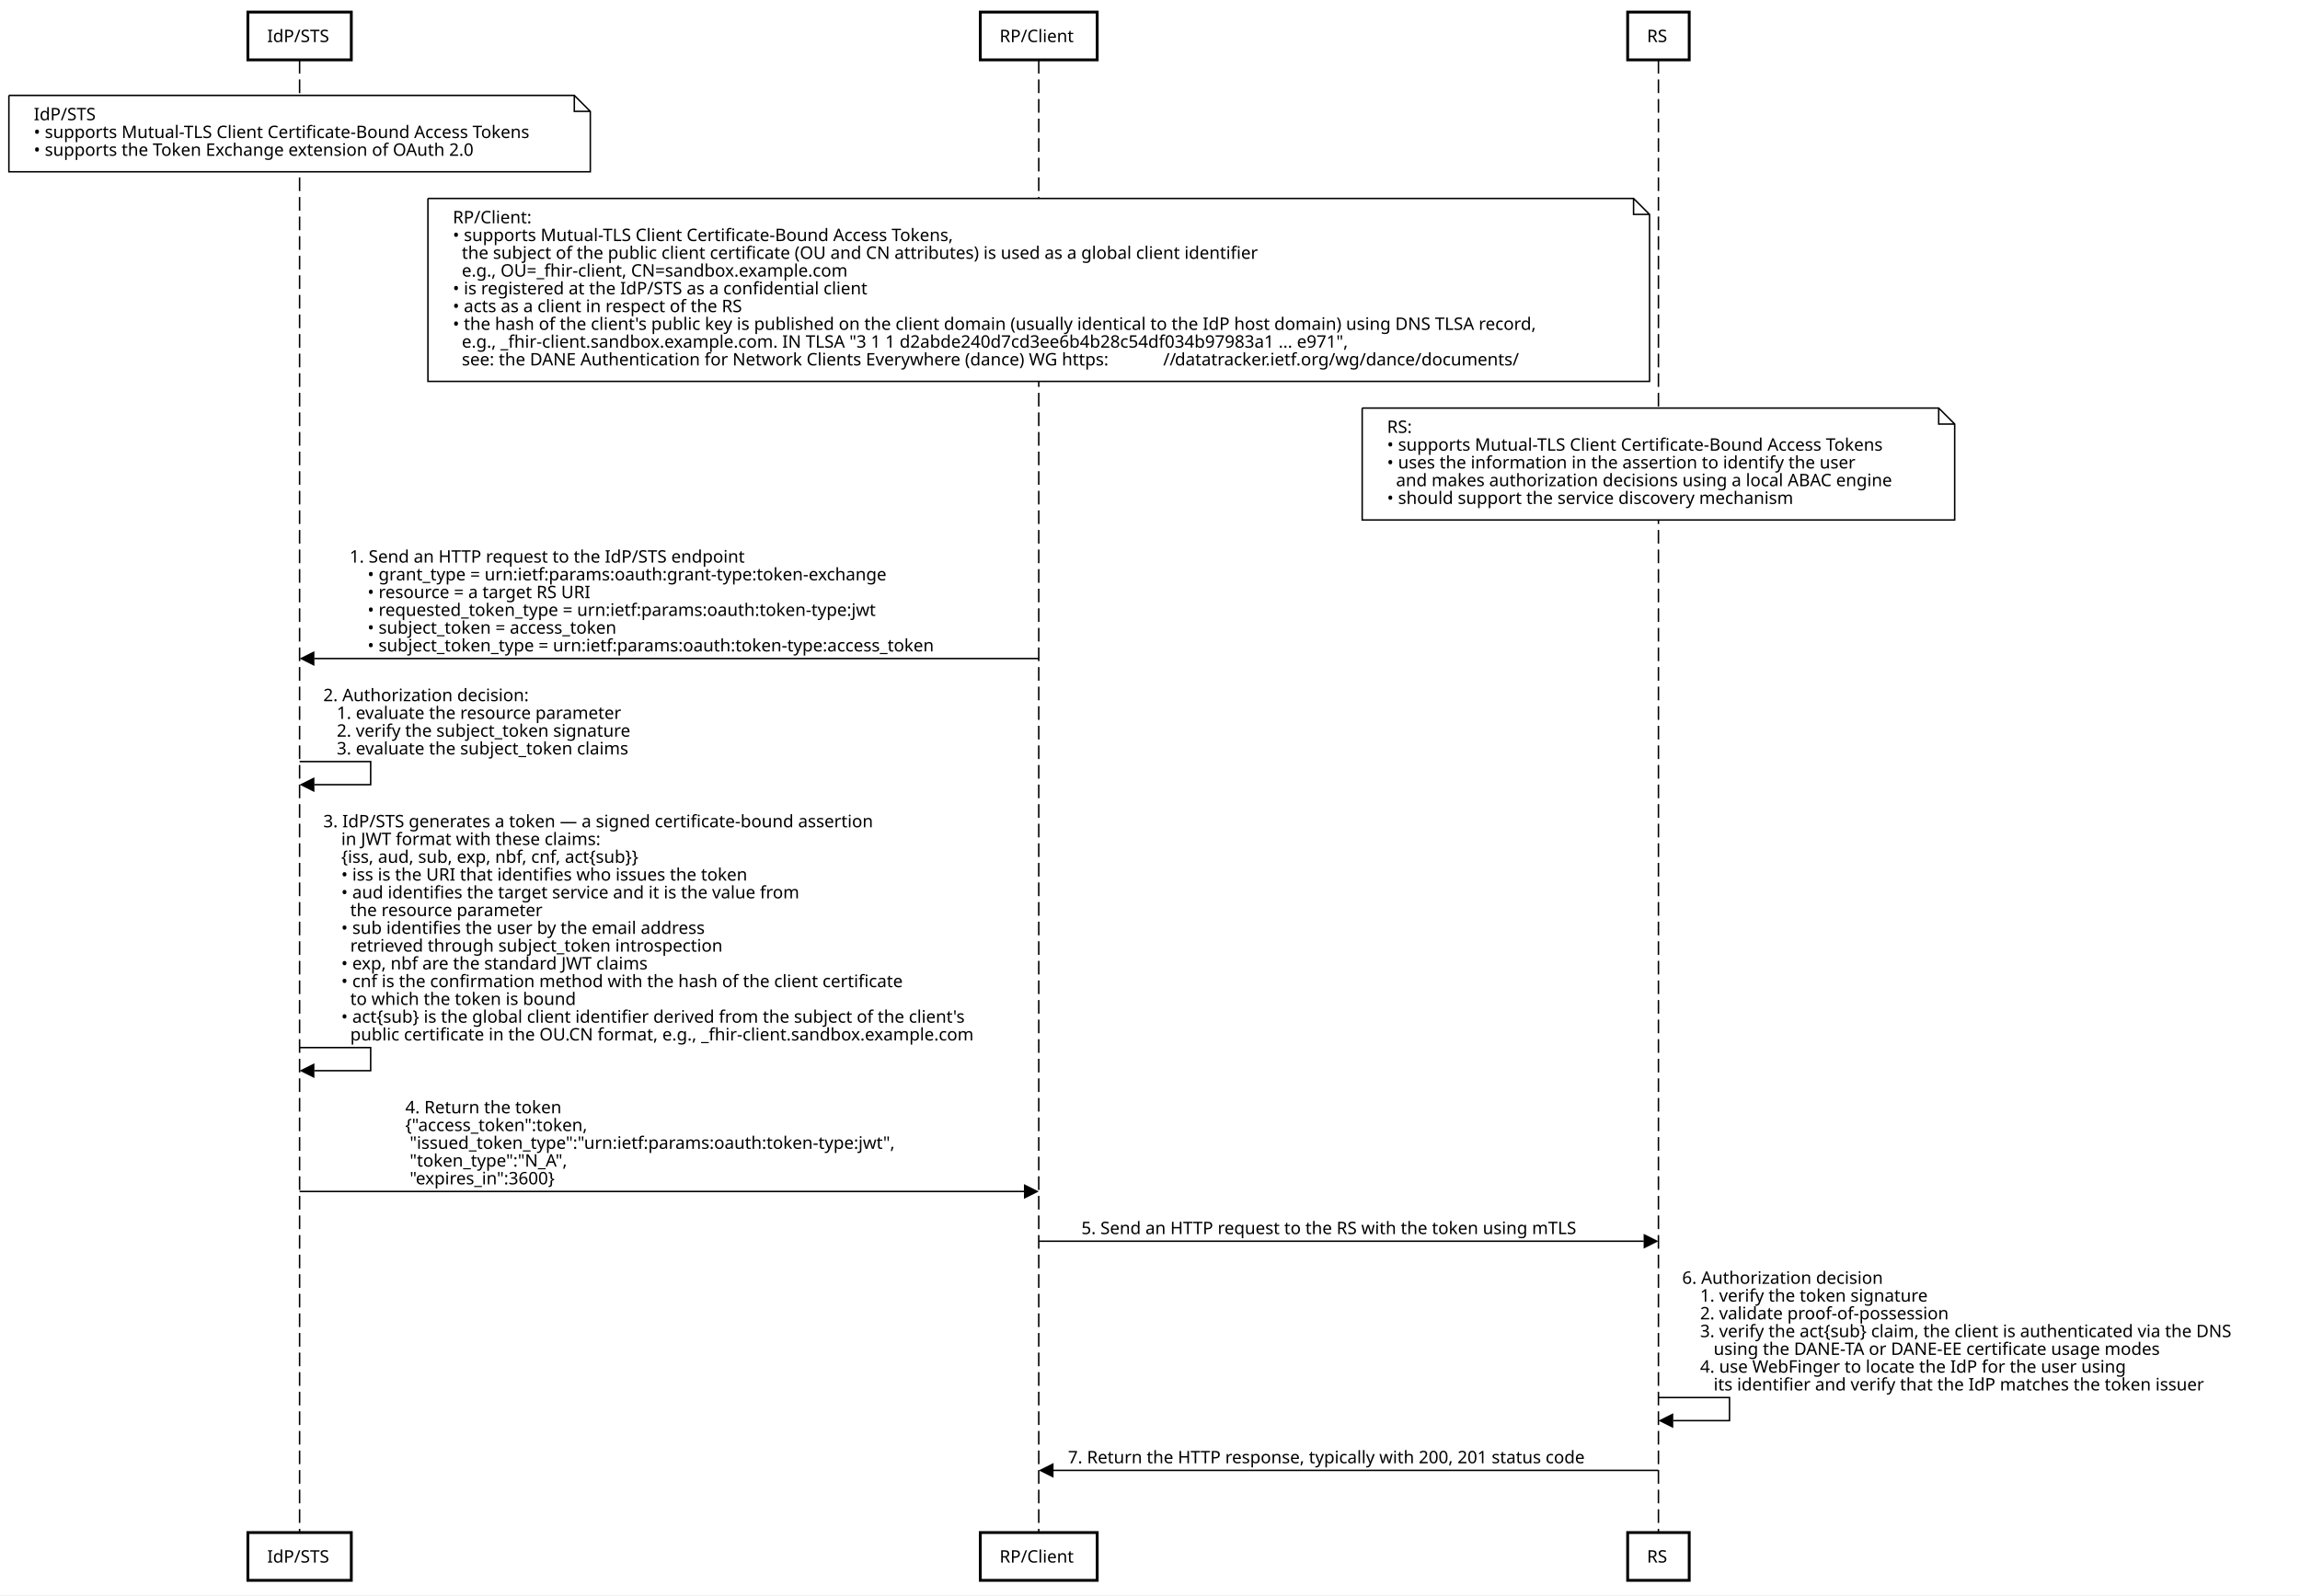
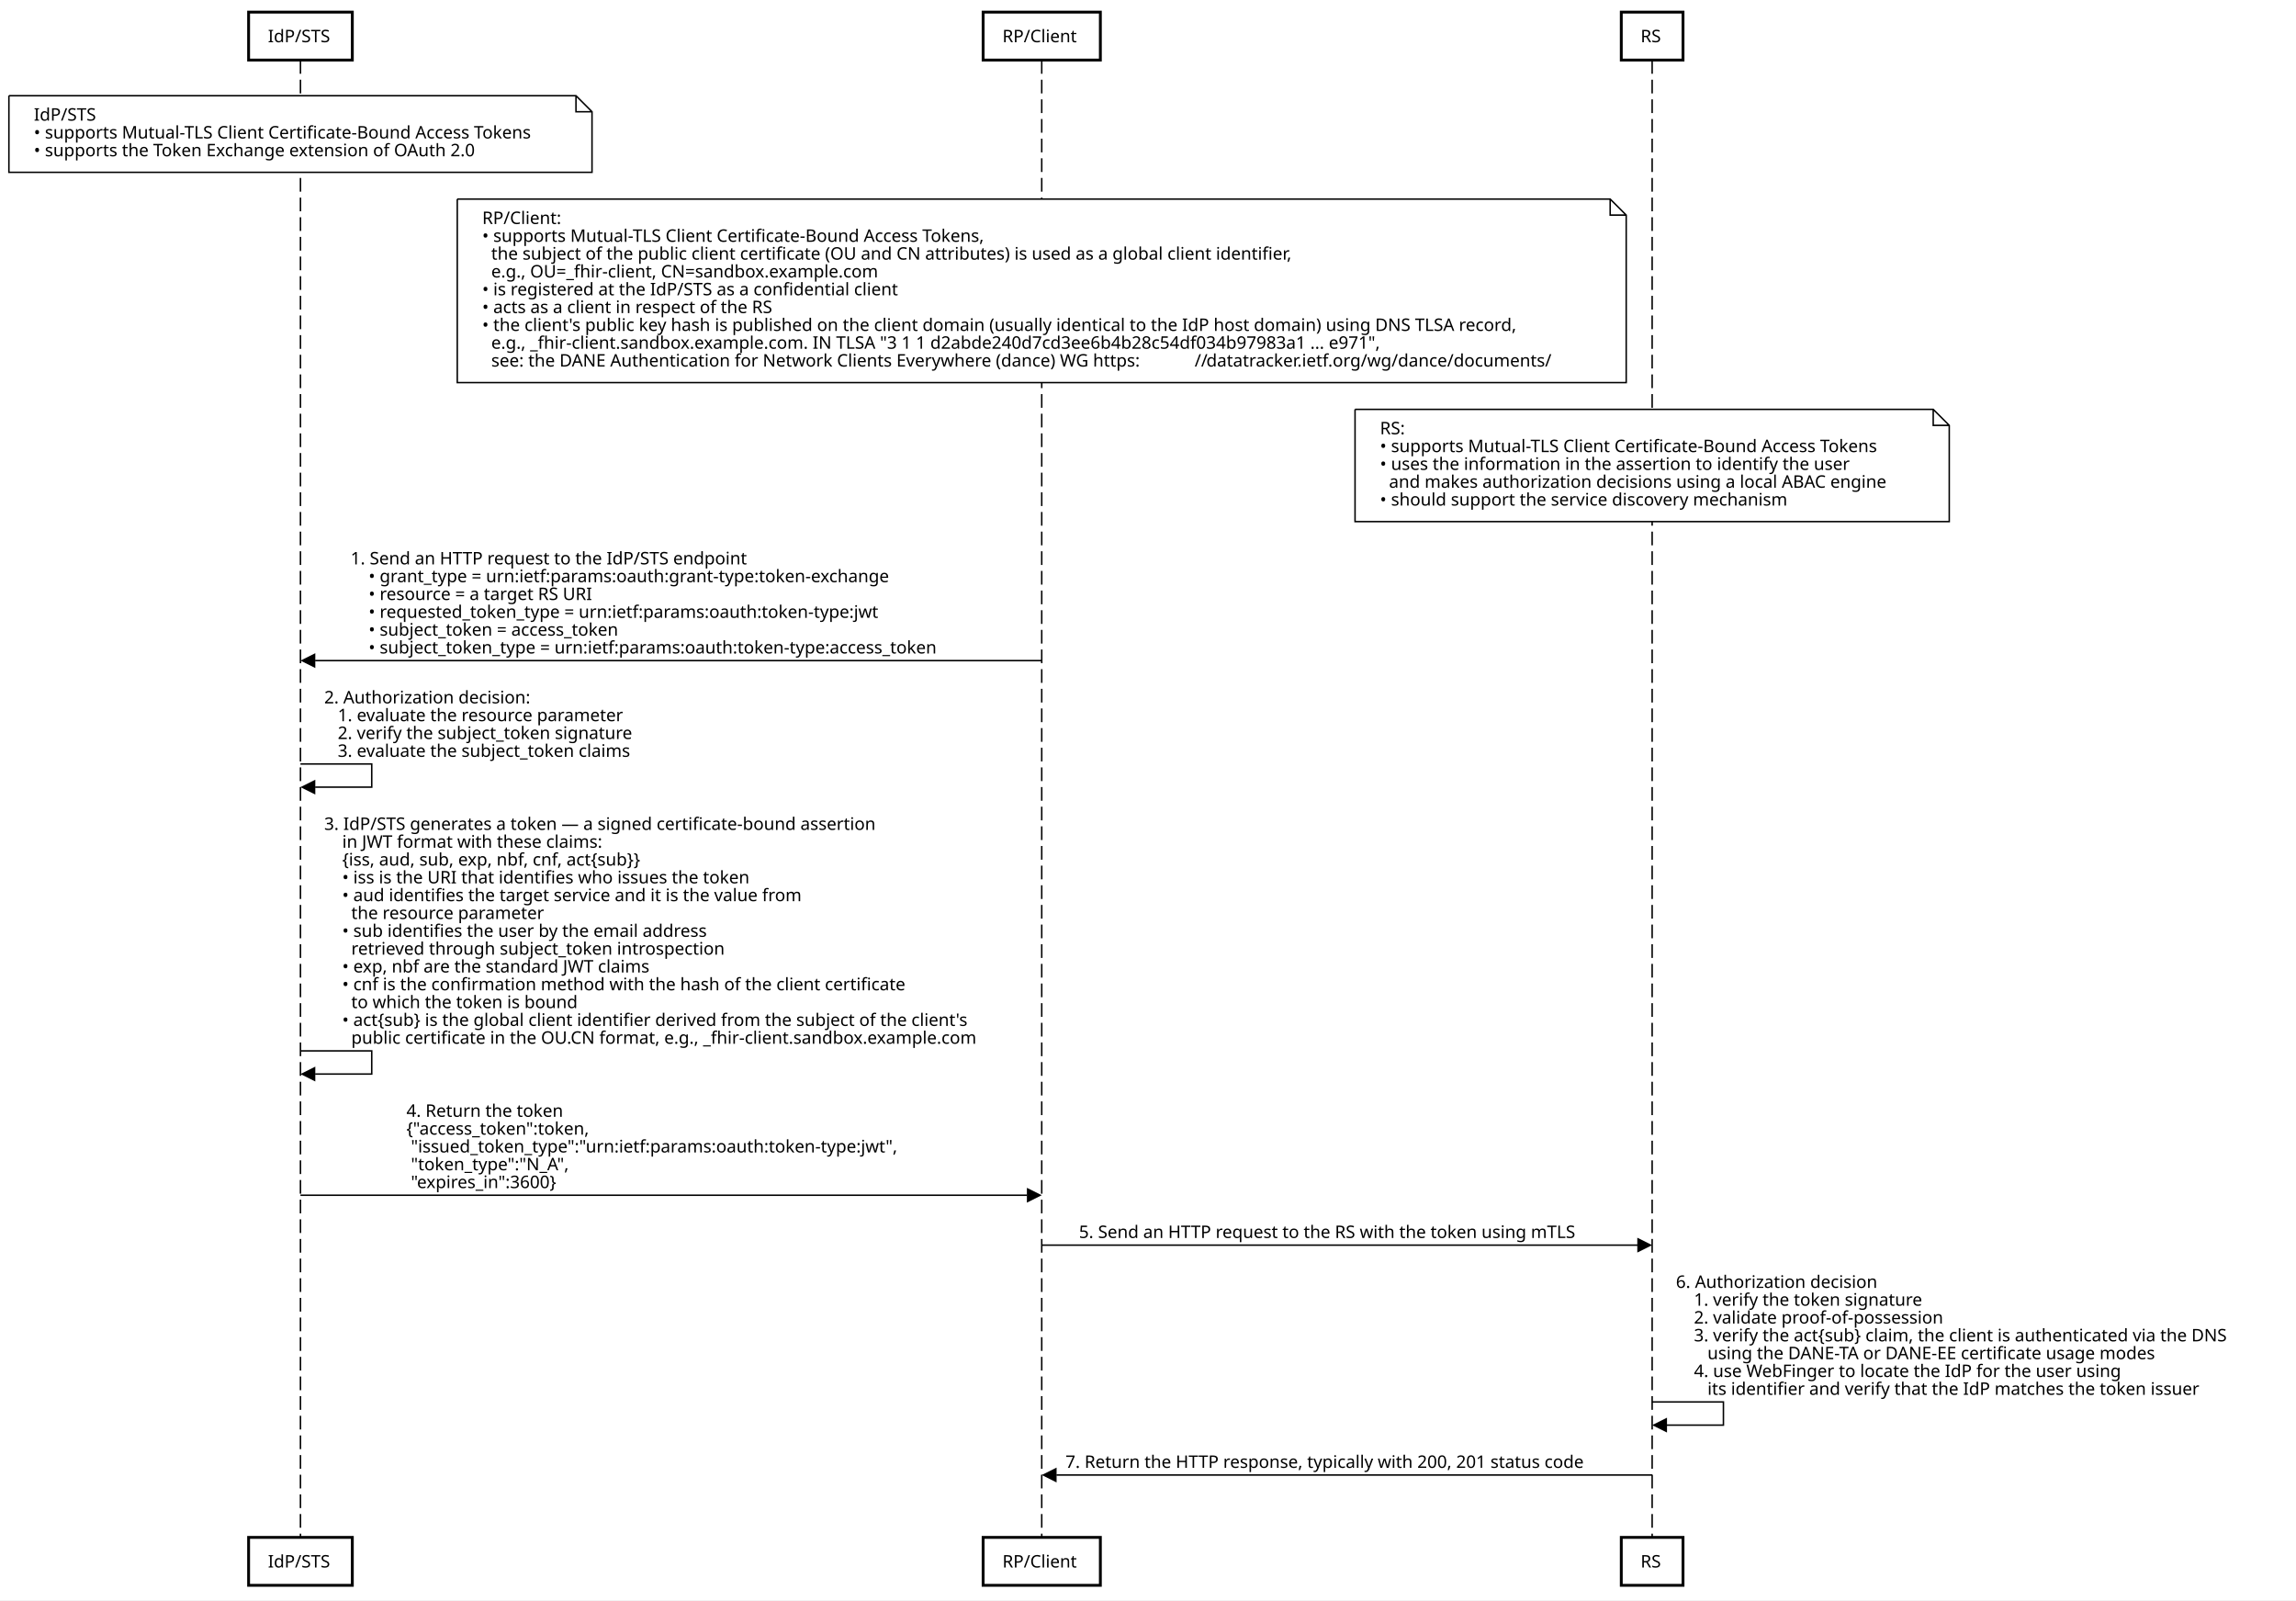
- <svg xmlns="http://www.w3.org/2000/svg" version="1.1" width="1952" height="1354">
+ <svg xmlns="http://www.w3.org/2000/svg" version="1.1" width="1943" height="1354">
  <defs />
  <g>
    <g />
    <g />
    <g />
    <g />
    <g />
    <g />
    <g />
    <g />
    <g />
    <g />
    <g />
    <g />
    <g />
    <g />
    <g />
    <g />
    <g />
    <g />
    <g />
    <g />
    <g />
    <g />
    <g />
    <g />
    <g />
    <g />
    <g />
    <g />
    <g />
    <g />
    <g />
    <g />
    <g />
    <g />
    <g />
    <g />
    <g />
    <g />
    <g />
    <g />
    <g />
    <g />
    <g />
    <g />
    <g />
    <g />
    <g />
    <g />
    <g />
    <g />
    <g />
    <g />
    <g />
    <g />
    <g />
    <g />
    <g />
    <g />
    <g />
    <g>
-       <rect fill="white" stroke="none" x="0" y="0" width="1952" height="1354" />
+       <rect fill="white" stroke="none" x="0" y="0" width="1943" height="1354" />
    </g>
    <g />
    <g>
      <path fill="none" stroke="black" paint-order="fill stroke markers" d=" M 254.266 50.815 L 254.266 1300.835" stroke-miterlimit="10" stroke-width="1.257" stroke-dasharray="11.599,5.026" />
      <path fill="none" stroke="black" paint-order="fill stroke markers" d=" M 881.577 50.815 L 881.577 1300.835" stroke-miterlimit="10" stroke-width="1.257" stroke-dasharray="11.599,5.026" />
-       <path fill="none" stroke="black" paint-order="fill stroke markers" d=" M 1407.51 50.815 L 1407.51 1300.835" stroke-miterlimit="10" stroke-width="1.257" stroke-dasharray="11.599,5.026" />
+       <path fill="none" stroke="black" paint-order="fill stroke markers" d=" M 1398.137 50.815 L 1398.137 1300.835" stroke-miterlimit="10" stroke-width="1.257" stroke-dasharray="11.599,5.026" />
    </g>
    <g>
      <path fill="none" stroke="none" />
      <g>
        <path fill="white" stroke="black" paint-order="fill stroke markers" d=" M 210.381 10.253 L 298.151 10.253 L 298.151 50.815 L 210.381 50.815 L 210.381 10.253 Z" stroke-miterlimit="10" stroke-width="2.413" stroke-dasharray="" />
      </g>
      <g>
        <text fill="black" stroke="none" font-family="sans-serif" font-size="11pt" font-style="normal" font-weight="normal" text-decoration="normal" x="226.741" y="35.736" text-anchor="start" dominant-baseline="alphabetic" xml:space="preserve">IdP/STS</text>
      </g>
      <path fill="none" stroke="none" />
      <g>
        <path fill="white" stroke="black" paint-order="fill stroke markers" d=" M 831.967 10.253 L 931.187 10.253 L 931.187 50.815 L 831.967 50.815 L 831.967 10.253 Z" stroke-miterlimit="10" stroke-width="2.413" stroke-dasharray="" />
      </g>
      <g>
        <text fill="black" stroke="none" font-family="sans-serif" font-size="11pt" font-style="normal" font-weight="normal" text-decoration="normal" x="848.327" y="35.736" text-anchor="start" dominant-baseline="alphabetic" xml:space="preserve">RP/Client</text>
      </g>
      <path fill="none" stroke="none" />
      <g>
-         <path fill="white" stroke="black" paint-order="fill stroke markers" d=" M 1381.391 10.253 L 1433.628 10.253 L 1433.628 50.815 L 1381.391 50.815 L 1381.391 10.253 Z" stroke-miterlimit="10" stroke-width="2.413" stroke-dasharray="" />
-       </g>
-       <g>
-         <text fill="black" stroke="none" font-family="sans-serif" font-size="11pt" font-style="normal" font-weight="normal" text-decoration="normal" x="1397.751" y="35.736" text-anchor="start" dominant-baseline="alphabetic" xml:space="preserve">RS</text>
+         <path fill="white" stroke="black" paint-order="fill stroke markers" d=" M 1372.018 10.253 L 1424.255 10.253 L 1424.255 50.815 L 1372.018 50.815 L 1372.018 10.253 Z" stroke-miterlimit="10" stroke-width="2.413" stroke-dasharray="" />
+       </g>
+       <g>
+         <text fill="black" stroke="none" font-family="sans-serif" font-size="11pt" font-style="normal" font-weight="normal" text-decoration="normal" x="1388.378" y="35.736" text-anchor="start" dominant-baseline="alphabetic" xml:space="preserve">RS</text>
      </g>
      <path fill="none" stroke="none" />
      <g>
        <path fill="white" stroke="black" paint-order="fill stroke markers" d=" M 210.381 1300.835 L 298.151 1300.835 L 298.151 1341.397 L 210.381 1341.397 L 210.381 1300.835 Z" stroke-miterlimit="10" stroke-width="2.413" stroke-dasharray="" />
      </g>
      <g>
        <text fill="black" stroke="none" font-family="sans-serif" font-size="11pt" font-style="normal" font-weight="normal" text-decoration="normal" x="226.741" y="1326.318" text-anchor="start" dominant-baseline="alphabetic" xml:space="preserve">IdP/STS</text>
      </g>
      <path fill="none" stroke="none" />
      <g>
        <path fill="white" stroke="black" paint-order="fill stroke markers" d=" M 831.967 1300.835 L 931.187 1300.835 L 931.187 1341.397 L 831.967 1341.397 L 831.967 1300.835 Z" stroke-miterlimit="10" stroke-width="2.413" stroke-dasharray="" />
      </g>
      <g>
        <text fill="black" stroke="none" font-family="sans-serif" font-size="11pt" font-style="normal" font-weight="normal" text-decoration="normal" x="848.327" y="1326.318" text-anchor="start" dominant-baseline="alphabetic" xml:space="preserve">RP/Client</text>
      </g>
      <path fill="none" stroke="none" />
      <g>
-         <path fill="white" stroke="black" paint-order="fill stroke markers" d=" M 1381.391 1300.835 L 1433.628 1300.835 L 1433.628 1341.397 L 1381.391 1341.397 L 1381.391 1300.835 Z" stroke-miterlimit="10" stroke-width="2.413" stroke-dasharray="" />
-       </g>
-       <g>
-         <text fill="black" stroke="none" font-family="sans-serif" font-size="11pt" font-style="normal" font-weight="normal" text-decoration="normal" x="1397.751" y="1326.318" text-anchor="start" dominant-baseline="alphabetic" xml:space="preserve">RS</text>
+         <path fill="white" stroke="black" paint-order="fill stroke markers" d=" M 1372.018 1300.835 L 1424.255 1300.835 L 1424.255 1341.397 L 1372.018 1341.397 L 1372.018 1300.835 Z" stroke-miterlimit="10" stroke-width="2.413" stroke-dasharray="" />
+       </g>
+       <g>
+         <text fill="black" stroke="none" font-family="sans-serif" font-size="11pt" font-style="normal" font-weight="normal" text-decoration="normal" x="1388.378" y="1326.318" text-anchor="start" dominant-baseline="alphabetic" xml:space="preserve">RS</text>
      </g>
    </g>
    <g>
      <path fill="white" stroke="black" paint-order="fill stroke markers" d=" M 7.539 80.972 L 487.422 80.972 L 500.993 94.543 L 500.993 145.811 L 7.539 145.811 L 7.539 80.972 M 487.422 80.972 L 487.422 94.543 L 500.993 94.543" stroke-miterlimit="10" stroke-width="1.257" stroke-dasharray="" />
      <g>
        <text fill="black" stroke="none" font-family="sans-serif" font-size="11pt" font-style="normal" font-weight="normal" text-decoration="normal" x="28.649" y="102.082" text-anchor="start" dominant-baseline="alphabetic" xml:space="preserve">IdP/STS</text>
        <text fill="black" stroke="none" font-family="sans-serif" font-size="11pt" font-style="normal" font-weight="normal" text-decoration="normal" x="28.649" y="117.161" text-anchor="start" dominant-baseline="alphabetic" xml:space="preserve">• supports Mutual-TLS Client Certificate-Bound Access Tokens</text>
        <text fill="black" stroke="none" font-family="sans-serif" font-size="11pt" font-style="normal" font-weight="normal" text-decoration="normal" x="28.649" y="132.24" text-anchor="start" dominant-baseline="alphabetic" xml:space="preserve">• supports the Token Exchange extension of OAuth 2.0</text>
      </g>
-       <path fill="white" stroke="black" paint-order="fill stroke markers" d=" M 363.184 168.429 L 1386.4 168.429 L 1399.97 181.999 L 1399.97 323.739 L 363.184 323.739 L 363.184 168.429 M 1386.4 168.429 L 1386.4 181.999 L 1399.97 181.999" stroke-miterlimit="10" stroke-width="1.257" stroke-dasharray="" />
-       <g>
-         <text fill="black" stroke="none" font-family="sans-serif" font-size="11pt" font-style="normal" font-weight="normal" text-decoration="normal" x="384.294" y="189.539" text-anchor="start" dominant-baseline="alphabetic" xml:space="preserve">RP/Client:</text>
-         <text fill="black" stroke="none" font-family="sans-serif" font-size="11pt" font-style="normal" font-weight="normal" text-decoration="normal" x="384.294" y="204.617" text-anchor="start" dominant-baseline="alphabetic" xml:space="preserve">• supports Mutual-TLS Client Certificate-Bound Access Tokens,</text>
-         <text fill="black" stroke="none" font-family="sans-serif" font-size="11pt" font-style="normal" font-weight="normal" text-decoration="normal" x="384.294" y="219.696" text-anchor="start" dominant-baseline="alphabetic" xml:space="preserve">  the subject of the public client certificate (OU and CN attributes) is used as a global client identifier</text>
-         <text fill="black" stroke="none" font-family="sans-serif" font-size="11pt" font-style="normal" font-weight="normal" text-decoration="normal" x="384.294" y="234.775" text-anchor="start" dominant-baseline="alphabetic" xml:space="preserve">  e.g., OU=_fhir-client, CN=sandbox.example.com</text>
-         <text fill="black" stroke="none" font-family="sans-serif" font-size="11pt" font-style="normal" font-weight="normal" text-decoration="normal" x="384.294" y="249.853" text-anchor="start" dominant-baseline="alphabetic" xml:space="preserve">• is registered at the IdP/STS as a confidential client</text>
-         <text fill="black" stroke="none" font-family="sans-serif" font-size="11pt" font-style="normal" font-weight="normal" text-decoration="normal" x="384.294" y="264.932" text-anchor="start" dominant-baseline="alphabetic" xml:space="preserve">• acts as a client in respect of the RS</text>
-         <text fill="black" stroke="none" font-family="sans-serif" font-size="11pt" font-style="normal" font-weight="normal" text-decoration="normal" x="384.294" y="280.011" text-anchor="start" dominant-baseline="alphabetic" xml:space="preserve">• the hash of the client's public key is published on the client domain (usually identical to the IdP host domain) using DNS TLSA record,</text>
-         <text fill="black" stroke="none" font-family="sans-serif" font-size="11pt" font-style="normal" font-weight="normal" text-decoration="normal" x="384.294" y="295.089" text-anchor="start" dominant-baseline="alphabetic" xml:space="preserve">  e.g., _fhir-client.sandbox.example.com. IN TLSA "3 1 1 d2abde240d7cd3ee6b4b28c54df034b97983a1 ... e971",</text>
-         <text fill="black" stroke="none" font-family="sans-serif" font-size="11pt" font-style="normal" font-weight="normal" text-decoration="normal" x="384.294" y="310.168" text-anchor="start" dominant-baseline="alphabetic" xml:space="preserve">  see: the DANE Authentication for Network Clients Everywhere (dance) WG https:</text>
-         <text fill="black" stroke="none" font-family="sans-serif" font-size="11pt" font-style="normal" font-weight="normal" text-decoration="normal" x="987.194" y="310.168" text-anchor="start" dominant-baseline="alphabetic" xml:space="preserve">//</text>
-         <text fill="black" stroke="none" font-family="sans-serif" font-size="11pt" font-style="normal" font-weight="normal" text-decoration="normal" x="997.094" y="310.168" text-anchor="start" dominant-baseline="alphabetic" xml:space="preserve">datatracker.ietf.org/wg/dance/documents/</text>
-       </g>
-       <path fill="white" stroke="black" paint-order="fill stroke markers" d=" M 1156.083 346.357 L 1645.366 346.357 L 1658.937 359.927 L 1658.937 441.352 L 1156.083 441.352 L 1156.083 346.357 M 1645.366 346.357 L 1645.366 359.927 L 1658.937 359.927" stroke-miterlimit="10" stroke-width="1.257" stroke-dasharray="" />
-       <g>
-         <text fill="black" stroke="none" font-family="sans-serif" font-size="11pt" font-style="normal" font-weight="normal" text-decoration="normal" x="1177.193" y="367.467" text-anchor="start" dominant-baseline="alphabetic" xml:space="preserve">RS:</text>
-         <text fill="black" stroke="none" font-family="sans-serif" font-size="11pt" font-style="normal" font-weight="normal" text-decoration="normal" x="1177.193" y="382.545" text-anchor="start" dominant-baseline="alphabetic" xml:space="preserve">• supports Mutual-TLS Client Certificate-Bound Access Tokens</text>
-         <text fill="black" stroke="none" font-family="sans-serif" font-size="11pt" font-style="normal" font-weight="normal" text-decoration="normal" x="1177.193" y="397.624" text-anchor="start" dominant-baseline="alphabetic" xml:space="preserve">• uses the information in the assertion to identify the user</text>
-         <text fill="black" stroke="none" font-family="sans-serif" font-size="11pt" font-style="normal" font-weight="normal" text-decoration="normal" x="1177.193" y="412.703" text-anchor="start" dominant-baseline="alphabetic" xml:space="preserve">  and makes authorization decisions using a local ABAC engine</text>
-         <text fill="black" stroke="none" font-family="sans-serif" font-size="11pt" font-style="normal" font-weight="normal" text-decoration="normal" x="1177.193" y="427.781" text-anchor="start" dominant-baseline="alphabetic" xml:space="preserve">• should support the service discovery mechanism</text>
+       <path fill="white" stroke="black" paint-order="fill stroke markers" d=" M 386.967 168.429 L 1362.616 168.429 L 1376.187 181.999 L 1376.187 323.739 L 386.967 323.739 L 386.967 168.429 M 1362.616 168.429 L 1362.616 181.999 L 1376.187 181.999" stroke-miterlimit="10" stroke-width="1.257" stroke-dasharray="" />
+       <g>
+         <text fill="black" stroke="none" font-family="sans-serif" font-size="11pt" font-style="normal" font-weight="normal" text-decoration="normal" x="408.077" y="189.539" text-anchor="start" dominant-baseline="alphabetic" xml:space="preserve">RP/Client:</text>
+         <text fill="black" stroke="none" font-family="sans-serif" font-size="11pt" font-style="normal" font-weight="normal" text-decoration="normal" x="408.077" y="204.617" text-anchor="start" dominant-baseline="alphabetic" xml:space="preserve">• supports Mutual-TLS Client Certificate-Bound Access Tokens,</text>
+         <text fill="black" stroke="none" font-family="sans-serif" font-size="11pt" font-style="normal" font-weight="normal" text-decoration="normal" x="408.077" y="219.696" text-anchor="start" dominant-baseline="alphabetic" xml:space="preserve">  the subject of the public client certificate (OU and CN attributes) is used as a global client identifier,</text>
+         <text fill="black" stroke="none" font-family="sans-serif" font-size="11pt" font-style="normal" font-weight="normal" text-decoration="normal" x="408.077" y="234.775" text-anchor="start" dominant-baseline="alphabetic" xml:space="preserve">  e.g., OU=_fhir-client, CN=sandbox.example.com</text>
+         <text fill="black" stroke="none" font-family="sans-serif" font-size="11pt" font-style="normal" font-weight="normal" text-decoration="normal" x="408.077" y="249.853" text-anchor="start" dominant-baseline="alphabetic" xml:space="preserve">• is registered at the IdP/STS as a confidential client</text>
+         <text fill="black" stroke="none" font-family="sans-serif" font-size="11pt" font-style="normal" font-weight="normal" text-decoration="normal" x="408.077" y="264.932" text-anchor="start" dominant-baseline="alphabetic" xml:space="preserve">• acts as a client in respect of the RS</text>
+         <text fill="black" stroke="none" font-family="sans-serif" font-size="11pt" font-style="normal" font-weight="normal" text-decoration="normal" x="408.077" y="280.011" text-anchor="start" dominant-baseline="alphabetic" xml:space="preserve">• the client's public key hash is published on the client domain (usually identical to the IdP host domain) using DNS TLSA record,</text>
+         <text fill="black" stroke="none" font-family="sans-serif" font-size="11pt" font-style="normal" font-weight="normal" text-decoration="normal" x="408.077" y="295.089" text-anchor="start" dominant-baseline="alphabetic" xml:space="preserve">  e.g., _fhir-client.sandbox.example.com. IN TLSA "3 1 1 d2abde240d7cd3ee6b4b28c54df034b97983a1 ... e971",</text>
+         <text fill="black" stroke="none" font-family="sans-serif" font-size="11pt" font-style="normal" font-weight="normal" text-decoration="normal" x="408.077" y="310.168" text-anchor="start" dominant-baseline="alphabetic" xml:space="preserve">  see: the DANE Authentication for Network Clients Everywhere (dance) WG https:</text>
+         <text fill="black" stroke="none" font-family="sans-serif" font-size="11pt" font-style="normal" font-weight="normal" text-decoration="normal" x="1010.977" y="310.168" text-anchor="start" dominant-baseline="alphabetic" xml:space="preserve">//</text>
+         <text fill="black" stroke="none" font-family="sans-serif" font-size="11pt" font-style="normal" font-weight="normal" text-decoration="normal" x="1020.877" y="310.168" text-anchor="start" dominant-baseline="alphabetic" xml:space="preserve">datatracker.ietf.org/wg/dance/documents/</text>
+       </g>
+       <path fill="white" stroke="black" paint-order="fill stroke markers" d=" M 1146.71 346.357 L 1635.993 346.357 L 1649.563 359.927 L 1649.563 441.352 L 1146.71 441.352 L 1146.71 346.357 M 1635.993 346.357 L 1635.993 359.927 L 1649.563 359.927" stroke-miterlimit="10" stroke-width="1.257" stroke-dasharray="" />
+       <g>
+         <text fill="black" stroke="none" font-family="sans-serif" font-size="11pt" font-style="normal" font-weight="normal" text-decoration="normal" x="1167.82" y="367.467" text-anchor="start" dominant-baseline="alphabetic" xml:space="preserve">RS:</text>
+         <text fill="black" stroke="none" font-family="sans-serif" font-size="11pt" font-style="normal" font-weight="normal" text-decoration="normal" x="1167.82" y="382.545" text-anchor="start" dominant-baseline="alphabetic" xml:space="preserve">• supports Mutual-TLS Client Certificate-Bound Access Tokens</text>
+         <text fill="black" stroke="none" font-family="sans-serif" font-size="11pt" font-style="normal" font-weight="normal" text-decoration="normal" x="1167.82" y="397.624" text-anchor="start" dominant-baseline="alphabetic" xml:space="preserve">• uses the information in the assertion to identify the user</text>
+         <text fill="black" stroke="none" font-family="sans-serif" font-size="11pt" font-style="normal" font-weight="normal" text-decoration="normal" x="1167.82" y="412.703" text-anchor="start" dominant-baseline="alphabetic" xml:space="preserve">  and makes authorization decisions using a local ABAC engine</text>
+         <text fill="black" stroke="none" font-family="sans-serif" font-size="11pt" font-style="normal" font-weight="normal" text-decoration="normal" x="1167.82" y="427.781" text-anchor="start" dominant-baseline="alphabetic" xml:space="preserve">• should support the service discovery mechanism</text>
      </g>
      <g>
        <g>
          <rect fill="white" stroke="none" x="294.435" y="463.97" width="363.407" height="19.602" />
        </g>
        <g>
          <rect fill="white" stroke="none" x="294.435" y="479.049" width="502.84" height="19.602" />
        </g>
        <g>
          <rect fill="white" stroke="none" x="294.435" y="494.127" width="234.007" height="19.602" />
        </g>
        <g>
          <rect fill="white" stroke="none" x="294.435" y="509.206" width="491.94" height="19.602" />
        </g>
        <g>
          <rect fill="white" stroke="none" x="294.435" y="524.285" width="257.524" height="19.602" />
        </g>
        <g>
          <rect fill="white" stroke="none" x="294.435" y="539.363" width="546.974" height="19.602" />
        </g>
        <text fill="black" stroke="none" font-family="sans-serif" font-size="11pt" font-style="normal" font-weight="normal" text-decoration="normal" x="296.697" y="477.541" text-anchor="start" dominant-baseline="alphabetic" xml:space="preserve">1. Send an HTTP request to the IdP/STS endpoint</text>
        <text fill="black" stroke="none" font-family="sans-serif" font-size="11pt" font-style="normal" font-weight="normal" text-decoration="normal" x="296.697" y="492.619" text-anchor="start" dominant-baseline="alphabetic" xml:space="preserve">    • grant_type = urn:ietf:params:oauth:grant-type:token-exchange</text>
        <text fill="black" stroke="none" font-family="sans-serif" font-size="11pt" font-style="normal" font-weight="normal" text-decoration="normal" x="296.697" y="507.698" text-anchor="start" dominant-baseline="alphabetic" xml:space="preserve">    • resource = a target RS URI</text>
        <text fill="black" stroke="none" font-family="sans-serif" font-size="11pt" font-style="normal" font-weight="normal" text-decoration="normal" x="296.697" y="522.777" text-anchor="start" dominant-baseline="alphabetic" xml:space="preserve">    • requested_token_type = urn:ietf:params:oauth:token-type:jwt</text>
        <text fill="black" stroke="none" font-family="sans-serif" font-size="11pt" font-style="normal" font-weight="normal" text-decoration="normal" x="296.697" y="537.855" text-anchor="start" dominant-baseline="alphabetic" xml:space="preserve">    • subject_token = access_token</text>
        <text fill="black" stroke="none" font-family="sans-serif" font-size="11pt" font-style="normal" font-weight="normal" text-decoration="normal" x="296.697" y="552.934" text-anchor="start" dominant-baseline="alphabetic" xml:space="preserve">    • subject_token_type = urn:ietf:params:oauth:token-type:access_token</text>
      </g>
      <g>
        <path fill="none" stroke="black" paint-order="fill stroke markers" d=" M 881.577 558.966 L 266.681 558.966" stroke-miterlimit="10" stroke-width="1.257" stroke-dasharray="" />
        <g transform="translate(254.2661,558.9655) translate(-254.2661,-558.9655)">
          <path fill="black" stroke="none" paint-order="stroke fill markers" d=" M 266.832 552.683 L 254.266 558.966 L 266.832 565.248 Z" />
        </g>
      </g>
      <g>
        <g>
          <rect fill="white" stroke="none" x="272.109" y="581.583" width="191.607" height="19.602" />
        </g>
        <g>
          <rect fill="white" stroke="none" x="272.109" y="596.662" width="280.09" height="19.602" />
        </g>
        <g>
          <rect fill="white" stroke="none" x="272.109" y="611.741" width="287.39" height="19.602" />
        </g>
        <g>
          <rect fill="white" stroke="none" x="272.109" y="626.819" width="287.857" height="19.602" />
        </g>
        <text fill="black" stroke="none" font-family="sans-serif" font-size="11pt" font-style="normal" font-weight="normal" text-decoration="normal" x="274.371" y="595.154" text-anchor="start" dominant-baseline="alphabetic" xml:space="preserve">2. Authorization decision:</text>
        <text fill="black" stroke="none" font-family="sans-serif" font-size="11pt" font-style="normal" font-weight="normal" text-decoration="normal" x="274.371" y="610.233" text-anchor="start" dominant-baseline="alphabetic" xml:space="preserve">   1. evaluate the resource parameter</text>
        <text fill="black" stroke="none" font-family="sans-serif" font-size="11pt" font-style="normal" font-weight="normal" text-decoration="normal" x="274.371" y="625.312" text-anchor="start" dominant-baseline="alphabetic" xml:space="preserve">   2. verify the subject_token signature</text>
        <text fill="black" stroke="none" font-family="sans-serif" font-size="11pt" font-style="normal" font-weight="normal" text-decoration="normal" x="274.371" y="640.39" text-anchor="start" dominant-baseline="alphabetic" xml:space="preserve">   3. evaluate the subject_token claims</text>
      </g>
      <g>
        <path fill="none" stroke="black" paint-order="fill stroke markers" d=" M 254.266 646.422 L 314.581 646.422 L 314.581 666.024 L 266.681 666.024" stroke-miterlimit="10" stroke-width="1.257" stroke-dasharray="" />
        <g transform="translate(254.2661,666.0239) translate(-254.2661,-666.0239)">
          <path fill="black" stroke="none" paint-order="stroke fill markers" d=" M 266.832 659.741 L 254.266 666.024 L 266.832 672.307 Z" />
        </g>
      </g>
      <g>
        <g>
          <rect fill="white" stroke="none" x="272.109" y="688.642" width="505.09" height="19.602" />
        </g>
        <g>
          <rect fill="white" stroke="none" x="272.109" y="703.721" width="260.674" height="19.602" />
        </g>
        <g>
          <rect fill="white" stroke="none" x="272.109" y="718.799" width="311.924" height="19.602" />
        </g>
        <g>
          <rect fill="white" stroke="none" x="272.109" y="733.878" width="397.007" height="19.602" />
        </g>
        <g>
          <rect fill="white" stroke="none" x="272.109" y="748.957" width="447.024" height="19.602" />
        </g>
        <g>
          <rect fill="white" stroke="none" x="272.109" y="764.035" width="206.907" height="19.602" />
        </g>
        <g>
          <rect fill="white" stroke="none" x="272.109" y="779.114" width="359.257" height="19.602" />
        </g>
        <g>
          <rect fill="white" stroke="none" x="272.109" y="794.192" width="368.457" height="19.602" />
        </g>
        <g>
          <rect fill="white" stroke="none" x="272.109" y="809.271" width="307.574" height="19.602" />
        </g>
        <g>
          <rect fill="white" stroke="none" x="272.109" y="824.35" width="538.657" height="19.602" />
        </g>
        <g>
          <rect fill="white" stroke="none" x="272.109" y="839.428" width="236.407" height="19.602" />
        </g>
        <g>
          <rect fill="white" stroke="none" x="272.109" y="854.507" width="604.19" height="19.602" />
        </g>
        <g>
          <rect fill="white" stroke="none" x="272.109" y="869.586" width="601.907" height="19.602" />
        </g>
        <text fill="black" stroke="none" font-family="sans-serif" font-size="11pt" font-style="normal" font-weight="normal" text-decoration="normal" x="274.371" y="702.213" text-anchor="start" dominant-baseline="alphabetic" xml:space="preserve">3. IdP/STS generates a token — a signed certificate-bound assertion</text>
        <text fill="black" stroke="none" font-family="sans-serif" font-size="11pt" font-style="normal" font-weight="normal" text-decoration="normal" x="274.371" y="717.291" text-anchor="start" dominant-baseline="alphabetic" xml:space="preserve">    in JWT format with these claims:</text>
        <text fill="black" stroke="none" font-family="sans-serif" font-size="11pt" font-style="normal" font-weight="normal" text-decoration="normal" x="274.371" y="732.37" text-anchor="start" dominant-baseline="alphabetic" xml:space="preserve">    {iss, aud, sub, exp, nbf, cnf, act{sub}}</text>
        <text fill="black" stroke="none" font-family="sans-serif" font-size="11pt" font-style="normal" font-weight="normal" text-decoration="normal" x="274.371" y="747.449" text-anchor="start" dominant-baseline="alphabetic" xml:space="preserve">    • iss is the URI that identifies who issues the token</text>
        <text fill="black" stroke="none" font-family="sans-serif" font-size="11pt" font-style="normal" font-weight="normal" text-decoration="normal" x="274.371" y="762.527" text-anchor="start" dominant-baseline="alphabetic" xml:space="preserve">    • aud identifies the target service and it is the value from</text>
        <text fill="black" stroke="none" font-family="sans-serif" font-size="11pt" font-style="normal" font-weight="normal" text-decoration="normal" x="274.371" y="777.606" text-anchor="start" dominant-baseline="alphabetic" xml:space="preserve">      the resource parameter</text>
        <text fill="black" stroke="none" font-family="sans-serif" font-size="11pt" font-style="normal" font-weight="normal" text-decoration="normal" x="274.371" y="792.685" text-anchor="start" dominant-baseline="alphabetic" xml:space="preserve">    • sub identifies the user by the email address</text>
        <text fill="black" stroke="none" font-family="sans-serif" font-size="11pt" font-style="normal" font-weight="normal" text-decoration="normal" x="274.371" y="807.763" text-anchor="start" dominant-baseline="alphabetic" xml:space="preserve">      retrieved through subject_token introspection</text>
        <text fill="black" stroke="none" font-family="sans-serif" font-size="11pt" font-style="normal" font-weight="normal" text-decoration="normal" x="274.371" y="822.842" text-anchor="start" dominant-baseline="alphabetic" xml:space="preserve">    • exp, nbf are the standard JWT claims</text>
        <text fill="black" stroke="none" font-family="sans-serif" font-size="11pt" font-style="normal" font-weight="normal" text-decoration="normal" x="274.371" y="837.921" text-anchor="start" dominant-baseline="alphabetic" xml:space="preserve">    • cnf is the confirmation method with the hash of the client certificate</text>
        <text fill="black" stroke="none" font-family="sans-serif" font-size="11pt" font-style="normal" font-weight="normal" text-decoration="normal" x="274.371" y="852.999" text-anchor="start" dominant-baseline="alphabetic" xml:space="preserve">      to which the token is bound</text>
        <text fill="black" stroke="none" font-family="sans-serif" font-size="11pt" font-style="normal" font-weight="normal" text-decoration="normal" x="274.371" y="868.078" text-anchor="start" dominant-baseline="alphabetic" xml:space="preserve">    • act{sub} is the global client identifier derived from the subject of the client's</text>
        <text fill="black" stroke="none" font-family="sans-serif" font-size="11pt" font-style="normal" font-weight="normal" text-decoration="normal" x="274.371" y="883.156" text-anchor="start" dominant-baseline="alphabetic" xml:space="preserve">      public certificate in the OU.CN format, e.g., _fhir-client.sandbox.example.com</text>
      </g>
      <g>
        <path fill="none" stroke="black" paint-order="fill stroke markers" d=" M 254.266 889.188 L 314.581 889.188 L 314.581 908.79 L 266.681 908.79" stroke-miterlimit="10" stroke-width="1.257" stroke-dasharray="" />
        <g transform="translate(254.2661,908.7902) translate(-254.2661,-908.7902)">
          <path fill="black" stroke="none" paint-order="stroke fill markers" d=" M 266.832 902.507 L 254.266 908.79 L 266.832 915.073 Z" />
        </g>
      </g>
      <g>
        <g>
          <rect fill="white" stroke="none" x="341.676" y="931.408" width="146.324" height="19.602" />
        </g>
        <g>
          <rect fill="white" stroke="none" x="341.676" y="946.487" width="175.824" height="19.602" />
        </g>
        <g>
          <rect fill="white" stroke="none" x="341.676" y="961.565" width="452.49" height="19.602" />
        </g>
        <g>
          <rect fill="white" stroke="none" x="341.676" y="976.644" width="155.307" height="19.602" />
        </g>
        <g>
          <rect fill="white" stroke="none" x="341.676" y="991.723" width="148.274" height="19.602" />
        </g>
        <text fill="black" stroke="none" font-family="sans-serif" font-size="11pt" font-style="normal" font-weight="normal" text-decoration="normal" x="343.938" y="944.979" text-anchor="start" dominant-baseline="alphabetic" xml:space="preserve">4. Return the token</text>
        <text fill="black" stroke="none" font-family="sans-serif" font-size="11pt" font-style="normal" font-weight="normal" text-decoration="normal" x="343.938" y="960.058" text-anchor="start" dominant-baseline="alphabetic" xml:space="preserve">{"access_token":token,</text>
        <text fill="black" stroke="none" font-family="sans-serif" font-size="11pt" font-style="normal" font-weight="normal" text-decoration="normal" x="343.938" y="975.136" text-anchor="start" dominant-baseline="alphabetic" xml:space="preserve"> "issued_token_type":"urn:ietf:params:oauth:token-type:jwt",</text>
        <text fill="black" stroke="none" font-family="sans-serif" font-size="11pt" font-style="normal" font-weight="normal" text-decoration="normal" x="343.938" y="990.215" text-anchor="start" dominant-baseline="alphabetic" xml:space="preserve"> "token_type":"N_A",</text>
        <text fill="black" stroke="none" font-family="sans-serif" font-size="11pt" font-style="normal" font-weight="normal" text-decoration="normal" x="343.938" y="1005.294" text-anchor="start" dominant-baseline="alphabetic" xml:space="preserve"> "expires_in":3600}</text>
      </g>
      <g>
        <path fill="none" stroke="black" paint-order="fill stroke markers" d=" M 254.266 1011.325 L 869.162 1011.325" stroke-miterlimit="10" stroke-width="1.257" stroke-dasharray="" />
        <g transform="translate(881.577,1011.325) translate(-881.577,-1011.325)">
          <path fill="black" stroke="none" paint-order="stroke fill markers" d=" M 869.011 1005.042 L 881.577 1011.325 L 869.011 1017.608 Z" />
        </g>
      </g>
      <g>
        <g>
-           <rect fill="white" stroke="none" x="915.49" y="1033.943" width="458.107" height="19.602" />
-         </g>
-         <text fill="black" stroke="none" font-family="sans-serif" font-size="11pt" font-style="normal" font-weight="normal" text-decoration="normal" x="917.752" y="1047.514" text-anchor="start" dominant-baseline="alphabetic" xml:space="preserve">5. Send an HTTP request to the RS with the token using mTLS</text>
-       </g>
-       <g>
-         <path fill="none" stroke="black" paint-order="fill stroke markers" d=" M 881.577 1053.545 L 1395.095 1053.545" stroke-miterlimit="10" stroke-width="1.257" stroke-dasharray="" />
-         <g transform="translate(1407.51,1053.545) translate(-1407.51,-1053.545)">
-           <path fill="black" stroke="none" paint-order="stroke fill markers" d=" M 1394.944 1047.262 L 1407.51 1053.545 L 1394.944 1059.828 Z" />
-         </g>
-       </g>
-       <g>
-         <g>
-           <rect fill="white" stroke="none" x="1425.353" y="1076.163" width="186.657" height="19.602" />
-         </g>
-         <g>
-           <rect fill="white" stroke="none" x="1425.353" y="1091.242" width="231.524" height="19.602" />
-         </g>
-         <g>
-           <rect fill="white" stroke="none" x="1425.353" y="1106.32" width="247.324" height="19.602" />
-         </g>
-         <g>
-           <rect fill="white" stroke="none" x="1425.353" y="1121.399" width="522.157" height="19.602" />
-         </g>
-         <g>
-           <rect fill="white" stroke="none" x="1425.353" y="1136.478" width="444.474" height="19.602" />
-         </g>
-         <g>
-           <rect fill="white" stroke="none" x="1425.353" y="1151.556" width="409.124" height="19.602" />
-         </g>
-         <g>
-           <rect fill="white" stroke="none" x="1425.353" y="1166.635" width="484.54" height="19.602" />
-         </g>
-         <text fill="black" stroke="none" font-family="sans-serif" font-size="11pt" font-style="normal" font-weight="normal" text-decoration="normal" x="1427.615" y="1089.734" text-anchor="start" dominant-baseline="alphabetic" xml:space="preserve">6. Authorization decision</text>
-         <text fill="black" stroke="none" font-family="sans-serif" font-size="11pt" font-style="normal" font-weight="normal" text-decoration="normal" x="1427.615" y="1104.813" text-anchor="start" dominant-baseline="alphabetic" xml:space="preserve">    1. verify the token signature</text>
-         <text fill="black" stroke="none" font-family="sans-serif" font-size="11pt" font-style="normal" font-weight="normal" text-decoration="normal" x="1427.615" y="1119.891" text-anchor="start" dominant-baseline="alphabetic" xml:space="preserve">    2. validate proof-of-possession</text>
-         <text fill="black" stroke="none" font-family="sans-serif" font-size="11pt" font-style="normal" font-weight="normal" text-decoration="normal" x="1427.615" y="1134.97" text-anchor="start" dominant-baseline="alphabetic" xml:space="preserve">    3. verify the act{sub} claim, the client is authenticated via the DNS</text>
-         <text fill="black" stroke="none" font-family="sans-serif" font-size="11pt" font-style="normal" font-weight="normal" text-decoration="normal" x="1427.615" y="1150.049" text-anchor="start" dominant-baseline="alphabetic" xml:space="preserve">       using the DANE-TA or DANE-EE certificate usage modes</text>
-         <text fill="black" stroke="none" font-family="sans-serif" font-size="11pt" font-style="normal" font-weight="normal" text-decoration="normal" x="1427.615" y="1165.127" text-anchor="start" dominant-baseline="alphabetic" xml:space="preserve">    4. use WebFinger to locate the IdP for the user using</text>
-         <text fill="black" stroke="none" font-family="sans-serif" font-size="11pt" font-style="normal" font-weight="normal" text-decoration="normal" x="1427.615" y="1180.206" text-anchor="start" dominant-baseline="alphabetic" xml:space="preserve">       its identifier and verify that the IdP matches the token issuer</text>
-       </g>
-       <g>
-         <path fill="none" stroke="black" paint-order="fill stroke markers" d=" M 1407.51 1186.237 L 1467.824 1186.237 L 1467.824 1205.84 L 1419.924 1205.84" stroke-miterlimit="10" stroke-width="1.257" stroke-dasharray="" />
-         <g transform="translate(1407.51,1205.84) translate(-1407.51,-1205.84)">
-           <path fill="black" stroke="none" paint-order="stroke fill markers" d=" M 1420.075 1199.557 L 1407.51 1205.84 L 1420.075 1212.122 Z" />
-         </g>
-       </g>
-       <g>
-         <g>
-           <rect fill="white" stroke="none" x="904.107" y="1228.458" width="480.874" height="19.602" />
-         </g>
-         <text fill="black" stroke="none" font-family="sans-serif" font-size="11pt" font-style="normal" font-weight="normal" text-decoration="normal" x="906.368" y="1242.028" text-anchor="start" dominant-baseline="alphabetic" xml:space="preserve">7. Return the HTTP response, typically with 200, 201 status code</text>
-       </g>
-       <g>
-         <path fill="none" stroke="black" paint-order="fill stroke markers" d=" M 1407.51 1248.06 L 893.992 1248.06" stroke-miterlimit="10" stroke-width="1.257" stroke-dasharray="" />
+           <rect fill="white" stroke="none" x="910.803" y="1033.943" width="458.107" height="19.602" />
+         </g>
+         <text fill="black" stroke="none" font-family="sans-serif" font-size="11pt" font-style="normal" font-weight="normal" text-decoration="normal" x="913.065" y="1047.514" text-anchor="start" dominant-baseline="alphabetic" xml:space="preserve">5. Send an HTTP request to the RS with the token using mTLS</text>
+       </g>
+       <g>
+         <path fill="none" stroke="black" paint-order="fill stroke markers" d=" M 881.577 1053.545 L 1385.722 1053.545" stroke-miterlimit="10" stroke-width="1.257" stroke-dasharray="" />
+         <g transform="translate(1398.137,1053.545) translate(-1398.137,-1053.545)">
+           <path fill="black" stroke="none" paint-order="stroke fill markers" d=" M 1385.571 1047.262 L 1398.137 1053.545 L 1385.571 1059.828 Z" />
+         </g>
+       </g>
+       <g>
+         <g>
+           <rect fill="white" stroke="none" x="1415.98" y="1076.163" width="186.657" height="19.602" />
+         </g>
+         <g>
+           <rect fill="white" stroke="none" x="1415.98" y="1091.242" width="231.524" height="19.602" />
+         </g>
+         <g>
+           <rect fill="white" stroke="none" x="1415.98" y="1106.32" width="247.324" height="19.602" />
+         </g>
+         <g>
+           <rect fill="white" stroke="none" x="1415.98" y="1121.399" width="522.157" height="19.602" />
+         </g>
+         <g>
+           <rect fill="white" stroke="none" x="1415.98" y="1136.478" width="444.474" height="19.602" />
+         </g>
+         <g>
+           <rect fill="white" stroke="none" x="1415.98" y="1151.556" width="409.124" height="19.602" />
+         </g>
+         <g>
+           <rect fill="white" stroke="none" x="1415.98" y="1166.635" width="484.54" height="19.602" />
+         </g>
+         <text fill="black" stroke="none" font-family="sans-serif" font-size="11pt" font-style="normal" font-weight="normal" text-decoration="normal" x="1418.242" y="1089.734" text-anchor="start" dominant-baseline="alphabetic" xml:space="preserve">6. Authorization decision</text>
+         <text fill="black" stroke="none" font-family="sans-serif" font-size="11pt" font-style="normal" font-weight="normal" text-decoration="normal" x="1418.242" y="1104.813" text-anchor="start" dominant-baseline="alphabetic" xml:space="preserve">    1. verify the token signature</text>
+         <text fill="black" stroke="none" font-family="sans-serif" font-size="11pt" font-style="normal" font-weight="normal" text-decoration="normal" x="1418.242" y="1119.891" text-anchor="start" dominant-baseline="alphabetic" xml:space="preserve">    2. validate proof-of-possession</text>
+         <text fill="black" stroke="none" font-family="sans-serif" font-size="11pt" font-style="normal" font-weight="normal" text-decoration="normal" x="1418.242" y="1134.97" text-anchor="start" dominant-baseline="alphabetic" xml:space="preserve">    3. verify the act{sub} claim, the client is authenticated via the DNS</text>
+         <text fill="black" stroke="none" font-family="sans-serif" font-size="11pt" font-style="normal" font-weight="normal" text-decoration="normal" x="1418.242" y="1150.049" text-anchor="start" dominant-baseline="alphabetic" xml:space="preserve">       using the DANE-TA or DANE-EE certificate usage modes</text>
+         <text fill="black" stroke="none" font-family="sans-serif" font-size="11pt" font-style="normal" font-weight="normal" text-decoration="normal" x="1418.242" y="1165.127" text-anchor="start" dominant-baseline="alphabetic" xml:space="preserve">    4. use WebFinger to locate the IdP for the user using</text>
+         <text fill="black" stroke="none" font-family="sans-serif" font-size="11pt" font-style="normal" font-weight="normal" text-decoration="normal" x="1418.242" y="1180.206" text-anchor="start" dominant-baseline="alphabetic" xml:space="preserve">       its identifier and verify that the IdP matches the token issuer</text>
+       </g>
+       <g>
+         <path fill="none" stroke="black" paint-order="fill stroke markers" d=" M 1398.137 1186.237 L 1458.451 1186.237 L 1458.451 1205.84 L 1410.551 1205.84" stroke-miterlimit="10" stroke-width="1.257" stroke-dasharray="" />
+         <g transform="translate(1398.137,1205.84) translate(-1398.137,-1205.84)">
+           <path fill="black" stroke="none" paint-order="stroke fill markers" d=" M 1410.702 1199.557 L 1398.137 1205.84 L 1410.702 1212.122 Z" />
+         </g>
+       </g>
+       <g>
+         <g>
+           <rect fill="white" stroke="none" x="899.42" y="1228.458" width="480.874" height="19.602" />
+         </g>
+         <text fill="black" stroke="none" font-family="sans-serif" font-size="11pt" font-style="normal" font-weight="normal" text-decoration="normal" x="901.682" y="1242.028" text-anchor="start" dominant-baseline="alphabetic" xml:space="preserve">7. Return the HTTP response, typically with 200, 201 status code</text>
+       </g>
+       <g>
+         <path fill="none" stroke="black" paint-order="fill stroke markers" d=" M 1398.137 1248.06 L 893.992 1248.06" stroke-miterlimit="10" stroke-width="1.257" stroke-dasharray="" />
        <g transform="translate(881.577,1248.06) translate(-881.577,-1248.06)">
          <path fill="black" stroke="none" paint-order="stroke fill markers" d=" M 894.143 1241.777 L 881.577 1248.06 L 894.143 1254.343 Z" />
        </g>
      </g>
    </g>
  </g>
</svg>
